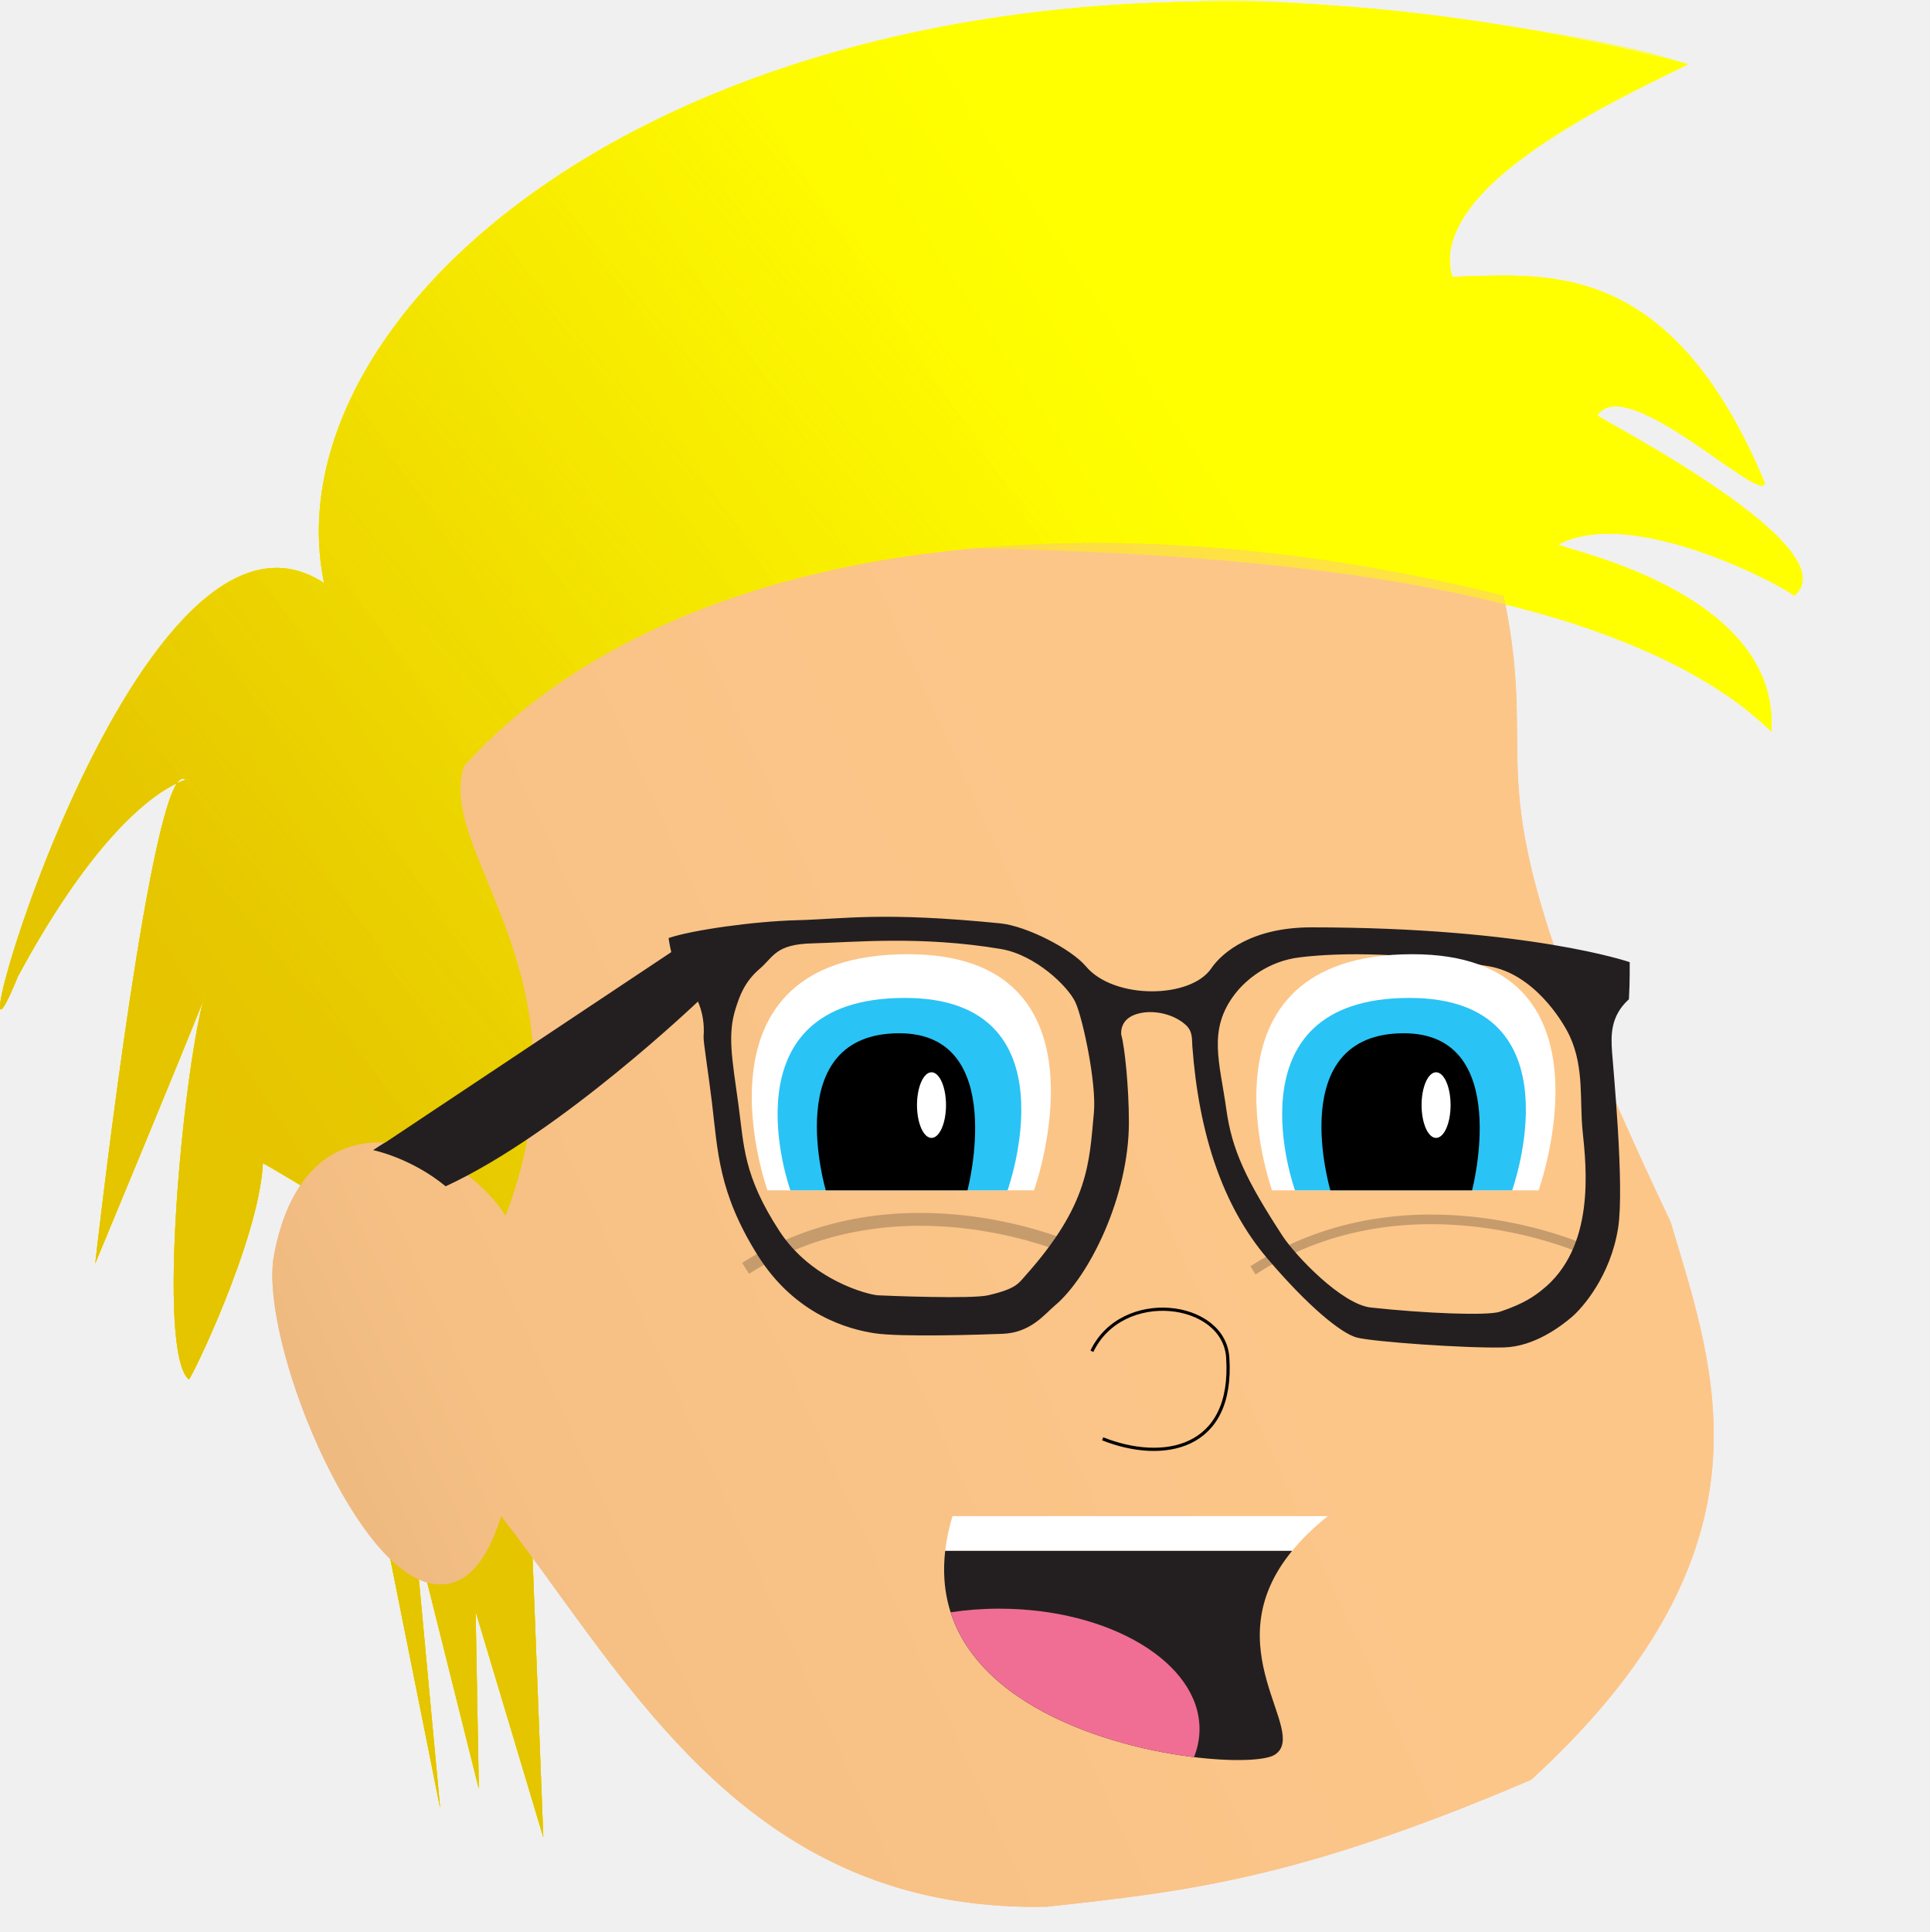
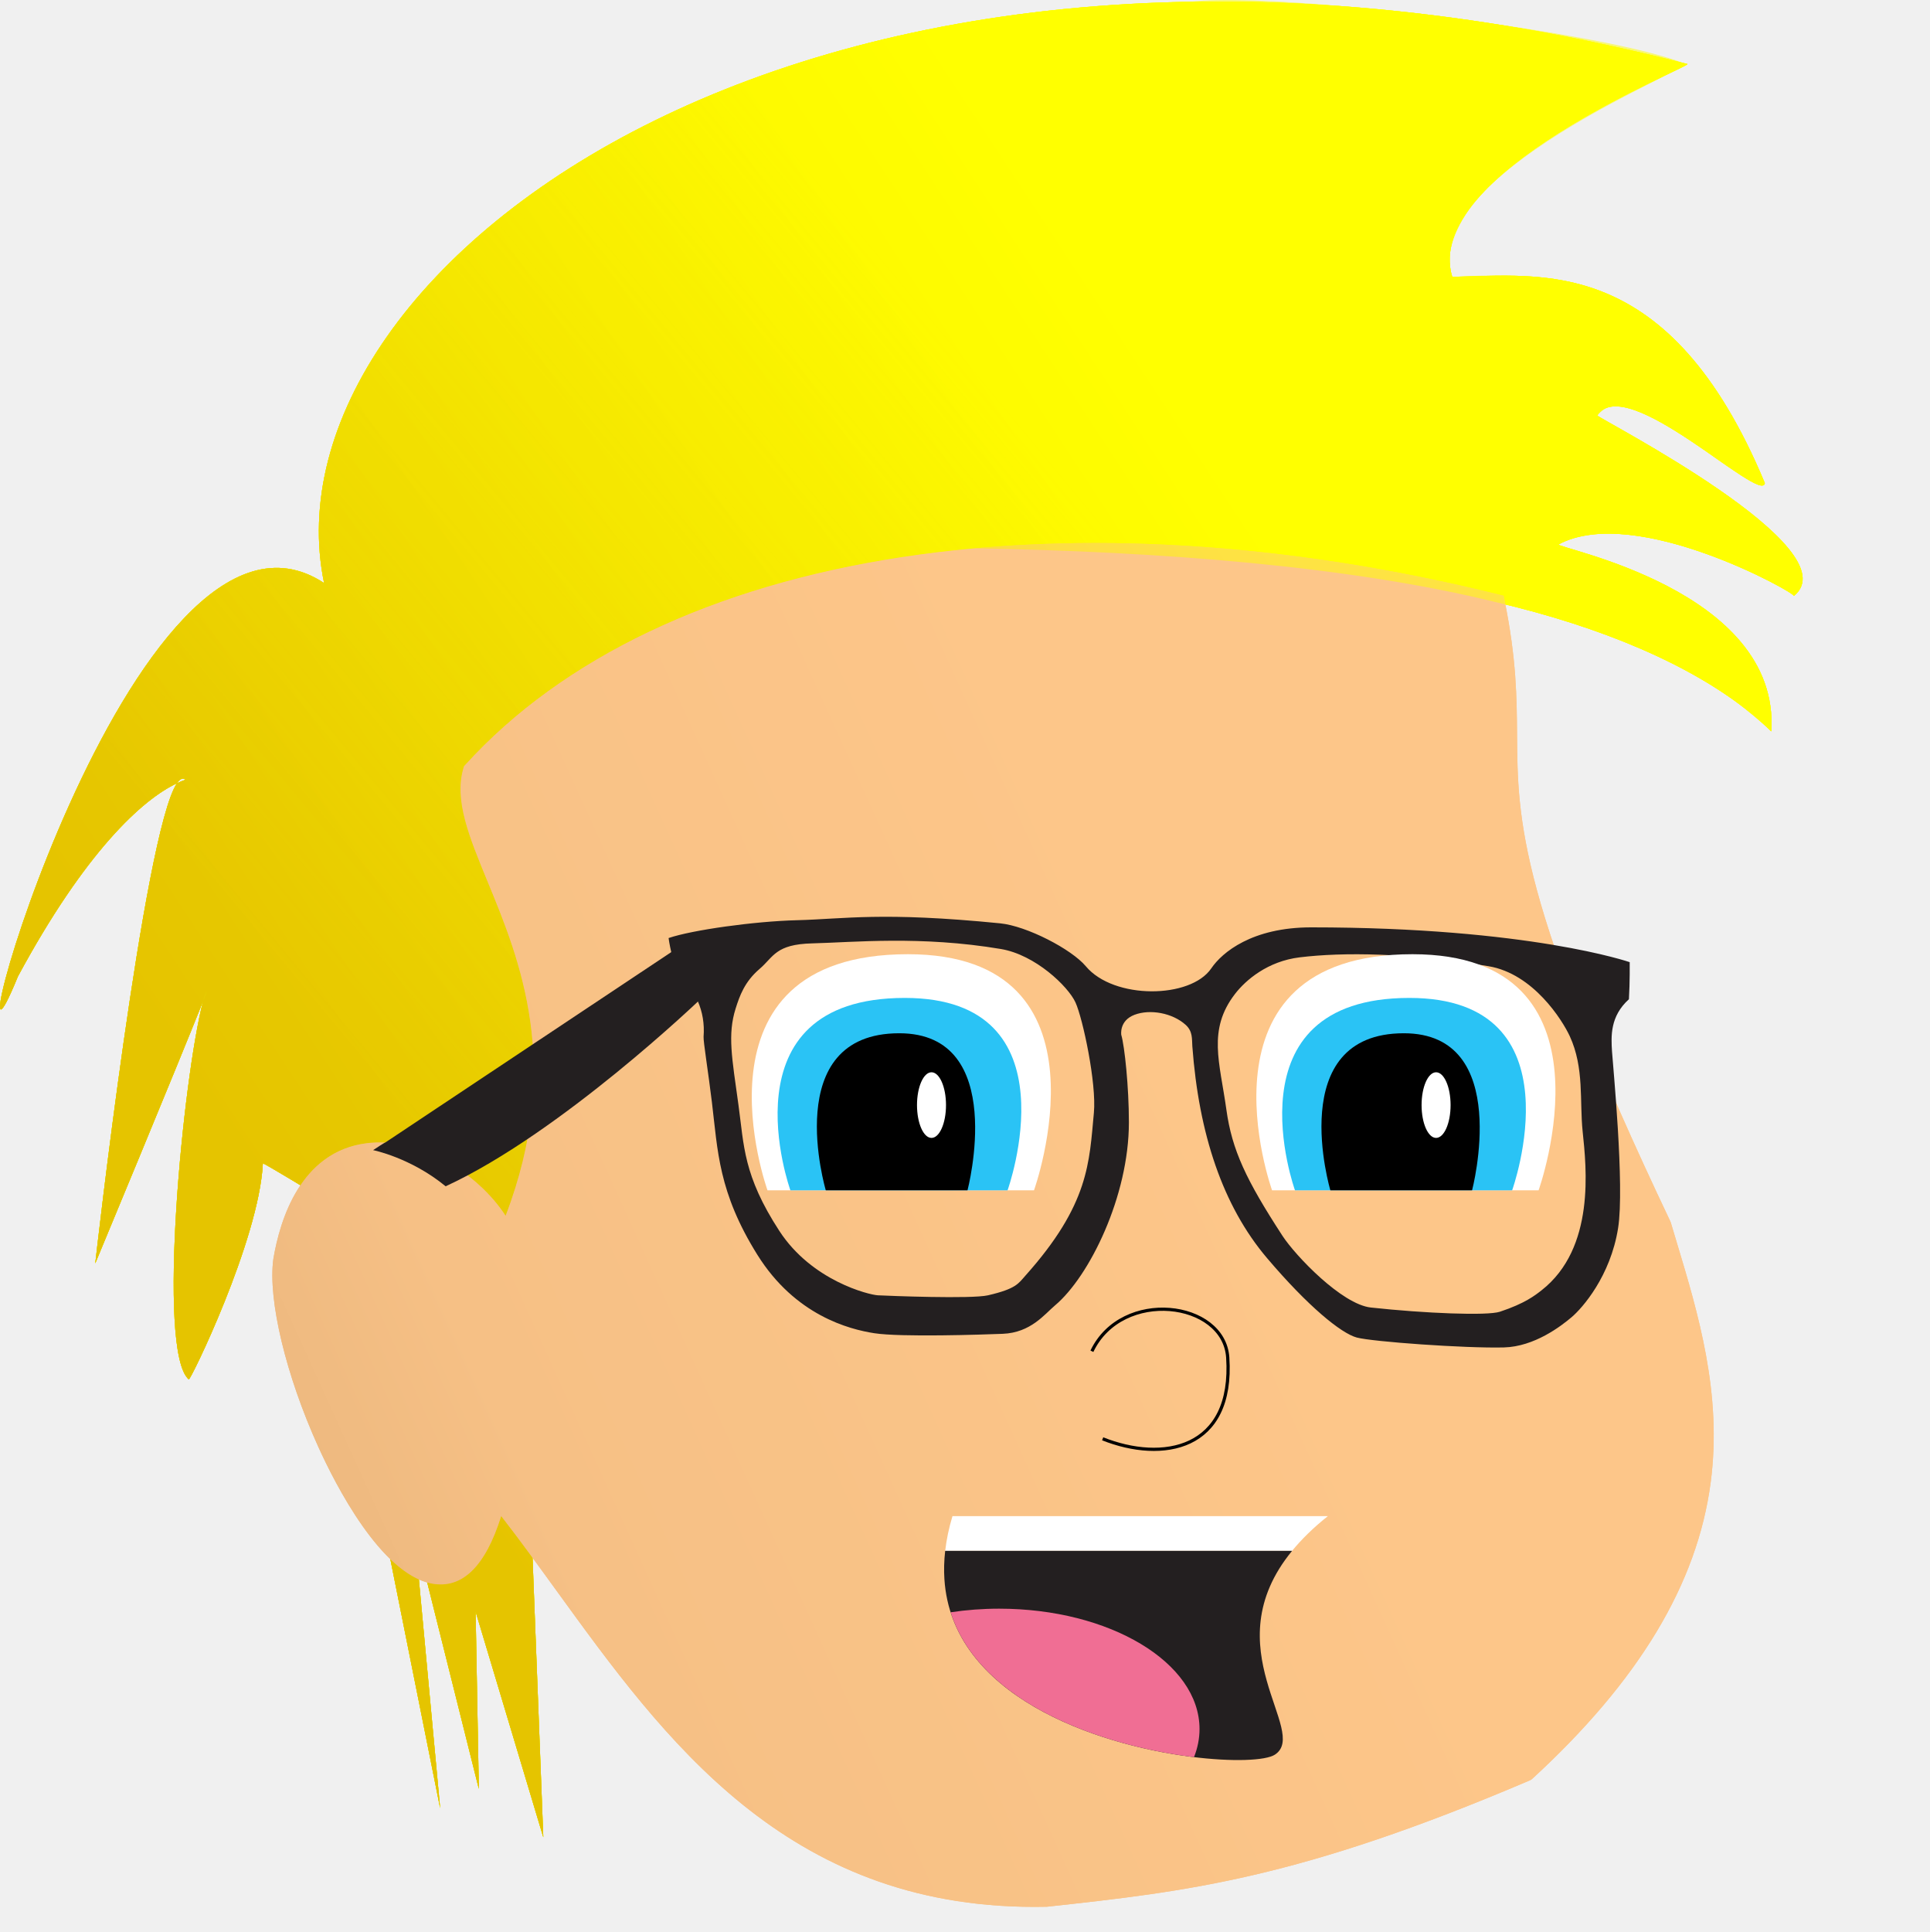
<svg xmlns="http://www.w3.org/2000/svg" width="100%" height="100%" viewBox="0 0 2495 2497" version="1.1" xml:space="preserve" style="fill-rule:evenodd;clip-rule:evenodd;stroke-miterlimit:100;">
  <g>
    <path id="hair" d="M2064.83,536.947c37.271,-57.454 212.237,115.496 216.666,87.5c-123.891,-297.462 -289.55,-268.408 -404.166,-266.666c-40.121,-133.609 305.208,-270.067 304.166,-275c-1125.72,-289.371 -1847.51,260.675 -1762.5,670.833c-248.55,-163.754 -497.054,756.508 -395.833,508.333c86.838,-161.054 160.883,-228.695 205.646,-249.683c3.854,-5.7 7.546,-7.467 11.021,-4.483c-3.438,1.15 -7.129,2.658 -11.021,4.483c-42.958,63.608 -105.646,620.517 -105.646,620.517c0,-0 107.279,-258 139.446,-339.121c2.208,-8.396 8.512,-21.471 -0,-0c-25.846,98.175 -60.308,452.746 -18.613,489.121c0.863,4.425 90.755,-179.279 95.834,-279.167c-0.846,-1.854 70.833,41.667 70.833,41.667l158.333,791.666l-33.333,-358.333l83.333,333.333l-4.166,-229.166l87.5,291.666l-29.167,-758.333c126.496,-321.875 -85.758,-435.808 -58.333,-591.667c486.166,-403.22 1409.77,-339.404 1675,-79.166c11.65,-183.667 -278.434,-236.554 -275,-241.667c99.283,-53.483 309.262,64.146 304.166,66.667c75.538,-61.554 -249.562,-227.688 -254.166,-233.334" style="fill:#ff0;fill-rule:nonzero;" />
    <path d="M2064.83,536.947c37.271,-57.454 212.237,115.496 216.666,87.5c-123.891,-297.462 -289.55,-268.408 -404.166,-266.666c-40.121,-133.609 305.208,-270.067 304.166,-275c-1125.72,-289.371 -1847.51,260.675 -1762.5,670.833c-248.55,-163.754 -497.054,756.508 -395.833,508.333c86.838,-161.054 160.883,-228.695 205.646,-249.683c3.854,-5.7 7.546,-7.467 11.021,-4.483c-3.438,1.15 -7.129,2.658 -11.021,4.483c-42.958,63.608 -105.646,620.517 -105.646,620.517c0,-0 107.279,-258 139.446,-339.121c2.208,-8.396 8.512,-21.471 -0,-0c-25.846,98.175 -60.308,452.746 -18.613,489.121c0.863,4.425 90.755,-179.279 95.834,-279.167c-0.846,-1.854 70.833,41.667 70.833,41.667l158.333,791.666l-33.333,-358.333l83.333,333.333l-4.166,-229.166l87.5,291.666l-29.167,-758.333c126.496,-321.875 -85.758,-435.808 -58.333,-591.667c486.166,-403.22 1409.77,-339.404 1675,-79.166c11.65,-183.667 -278.434,-236.554 -275,-241.667c99.283,-53.483 309.262,64.146 304.166,66.667c75.538,-61.554 -249.562,-227.688 -254.166,-233.334" style="fill:#ff0;fill-rule:nonzero;" />
    <path d="M2064.83,536.947c37.271,-57.454 212.237,115.496 216.666,87.5c-123.891,-297.462 -289.55,-268.408 -404.166,-266.666c-40.121,-133.609 305.208,-270.067 304.166,-275c-1125.72,-289.371 -1847.51,260.675 -1762.5,670.833c-248.55,-163.754 -497.054,756.508 -395.833,508.333c86.838,-161.054 160.883,-228.695 205.646,-249.683c3.854,-5.7 7.546,-7.467 11.021,-4.483c-3.438,1.15 -7.129,2.658 -11.021,4.483c-42.958,63.608 -105.646,620.517 -105.646,620.517c0,-0 107.279,-258 139.446,-339.121c2.208,-8.396 8.512,-21.471 -0,-0c-25.846,98.175 -60.308,452.746 -18.613,489.121c0.863,4.425 90.755,-179.279 95.834,-279.167c-0.846,-1.854 70.833,41.667 70.833,41.667l158.333,791.666l-33.333,-358.333l83.333,333.333l-4.166,-229.166l87.5,291.666l-29.167,-758.333c126.496,-321.875 -85.758,-435.808 -58.333,-591.667c486.166,-403.22 1409.77,-339.404 1675,-79.166c11.65,-183.667 -278.434,-236.554 -275,-241.667c99.283,-53.483 309.262,64.146 304.166,66.667c75.538,-61.554 -249.562,-227.688 -254.166,-233.334" style="fill:url(#_Linear1);fill-rule:nonzero;" />
    <path d="M2064.83,536.947c37.271,-57.454 212.237,115.496 216.666,87.5c-123.891,-297.462 -289.55,-268.408 -404.166,-266.666c-40.121,-133.609 305.208,-270.067 304.166,-275c-1125.72,-289.371 -1847.51,260.675 -1762.5,670.833c-248.55,-163.754 -497.054,756.508 -395.833,508.333c86.838,-161.054 160.883,-228.695 205.646,-249.683c3.854,-5.7 7.546,-7.467 11.021,-4.483c-3.438,1.15 -7.129,2.658 -11.021,4.483c-42.958,63.608 -105.646,620.517 -105.646,620.517c0,-0 107.279,-258 139.446,-339.121c2.208,-8.396 8.512,-21.471 -0,-0c-25.846,98.175 -60.308,452.746 -18.613,489.121c0.863,4.425 90.755,-179.279 95.834,-279.167c-0.846,-1.854 70.833,41.667 70.833,41.667l158.333,791.666l-33.333,-358.333l83.333,333.333l-4.166,-229.166l87.5,291.666l-29.167,-758.333c126.496,-321.875 -85.758,-435.808 -58.333,-591.667c486.166,-403.22 1409.77,-339.404 1675,-79.166c11.65,-183.667 -278.434,-236.554 -275,-241.667c99.283,-53.483 309.262,64.146 304.166,66.667c75.538,-61.554 -249.562,-227.688 -254.166,-233.334" style="fill:url(#_Linear2);fill-rule:nonzero;" />
    <path id="face" d="M1337.44,2464.53c-321.829,0.013 -478.767,-216.558 -617.508,-407.987c-24.592,-33.925 -48.017,-66.246 -72.004,-97.092c-20.542,65.542 -50.83,94.837 -90.271,87.121c-65.396,-12.813 -123.917,-127.575 -146.042,-176.321c-42.012,-92.558 -65.421,-190.213 -58.254,-243.004c8.592,-51.417 35.558,-138.767 120.146,-149.654c69.558,-8.955 144.937,39.308 180.129,93.729c74.45,-194.738 18.192,-331.238 -23.267,-431.792c-24.25,-58.825 -43.404,-105.292 -31.258,-146.837l0.675,-2.3l1.612,-1.78c125.721,-138.458 320.6,-231.287 563.567,-268.445c233.596,-35.721 500.704,-19.05 772.45,48.229l6.396,1.587l1.308,6.459c15.317,75.604 15.684,125.279 16.034,173.316c0.808,110.529 1.575,214.929 198.2,628.888l0.579,1.504c2.491,8.375 5.033,16.812 7.596,25.317c27.687,91.787 59.062,195.82 43.95,310.5c-17.284,131.137 -92.78,256.47 -230.8,383.158c-0.622,0.567 -1.404,1.1 -2.348,1.6c-0.201,0.106 -0.407,0.204 -0.617,0.294c-299.573,127.798 -442.69,143.456 -623.885,163.285l-0.909,0.058c-5.196,0.113 -10.375,0.167 -15.479,0.167Z" style="fill:url(#_Linear3);fill-rule:nonzero;" />
    <path d="M1337.44,2464.53c-321.829,0.013 -478.767,-216.558 -617.508,-407.987c-24.592,-33.925 -48.017,-66.246 -72.004,-97.092c-20.542,65.542 -50.83,94.837 -90.271,87.121c-65.396,-12.813 -123.917,-127.575 -146.042,-176.321c-42.012,-92.558 -65.421,-190.213 -58.254,-243.004c8.592,-51.417 35.558,-138.767 120.146,-149.654c69.558,-8.955 144.937,39.308 180.129,93.729c74.45,-194.738 18.192,-331.238 -23.267,-431.792c-24.25,-58.825 -43.404,-105.292 -31.258,-146.837l0.675,-2.3l1.612,-1.78c125.721,-138.458 320.6,-231.287 563.567,-268.445c233.596,-35.721 500.704,-19.05 772.45,48.229l6.396,1.587l1.308,6.459c15.317,75.604 15.684,125.279 16.034,173.316c0.808,110.529 1.575,214.929 198.2,628.888l0.579,1.504c2.491,8.375 5.033,16.812 7.596,25.317c27.687,91.787 59.062,195.82 43.95,310.5c-17.284,131.137 -92.78,256.47 -230.8,383.158c-0.622,0.567 -1.404,1.1 -2.348,1.6c-0.201,0.106 -0.407,0.204 -0.617,0.294c-299.573,127.798 -442.69,143.456 -623.885,163.285l-0.909,0.058c-5.196,0.113 -10.375,0.167 -15.479,0.167Z" style="fill:url(#_Linear4);fill-rule:nonzero;" />
  </g>
  <path d="M552.339,2045.3c1.767,0.495 3.541,0.919 5.32,1.268c39.441,7.716 69.729,-21.579 90.271,-87.121c13.579,17.462 26.978,35.396 40.513,53.83l13.891,361.167l-87.5,-291.666l4.166,229.166l-66.661,-266.644Zm-47.691,-30.116c11.764,11.321 24.126,20.483 36.856,26.169l27.496,295.591l-64.352,-321.76Zm1033.71,-2012.89l0.794,-0.014l0.107,-0.002c37.631,-4.769 113.092,-1.714 200.028,6.066c61.782,4.677 125.296,12.008 190.455,22.221c105.304,15.042 201.175,33.574 245.689,50.665c2.016,0.513 4.041,1.031 6.067,1.552c0.154,0.725 -7.178,4.292 -19.662,10.271c-49.438,25.895 -165.483,79.537 -239.267,150.297c-5.689,5.746 -11.008,11.57 -15.889,17.464c-15.113,18.875 -28.31,42.519 -31.93,64.753c-1.202,9.345 -0.797,18.727 1.468,28.101c0.444,1.389 0.954,2.76 1.53,4.107c1.433,-0.022 2.873,-0.049 4.32,-0.079c22.878,-1.534 45.503,-1.677 62.246,-1.446c42.7,0.005 89.082,3.993 135.868,24.478c68.432,29.855 137.682,95.046 197.652,235.046l0.023,0.053l0.039,0.091l0.32,0.748l0.308,0.722l0.063,0.148l0.039,0.093c0.45,1.055 0.902,2.121 1.354,3.195l0.065,0.154l0.109,0.259l0.252,0.601l0.249,0.593l0.117,0.278l0.071,0.169l0.11,0.263l0.545,1.307c-0.162,2.21 -1.692,3.024 -3.553,3.168c-1.075,0.083 -2.573,-0.231 -4.405,-0.868c-3.781,-1.219 -8.775,-3.794 -14.723,-7.362c-19.454,-11.365 -46.312,-30.985 -52.777,-35.753c-36.685,-25.375 -79.208,-53.18 -109.258,-57.794c-0.686,-0.101 -1.37,-0.192 -2.049,-0.27c-0.75,-0.087 -1.484,-0.165 -2.204,-0.233c-4.838,-0.389 -9.298,-0.09 -13.297,1.018c-4.563,1.542 -9.113,4.701 -14.4,10.594c4.603,5.645 329.509,171.68 254.233,233.28l-0.014,0.016l-0,0l-0.002,0.002l-0.004,0.003l-0.009,0.009l-0.006,0.004l-0.003,0.003l-0.014,0.009l-0.011,0.006l-0.004,0.002l0.001,-0.001l-0.002,0.001l0.067,-0.054l0.011,-0.019l0.007,-0.019l0.001,-0.002c1.035,-3.67 -135.829,-80.497 -239.898,-80.497c-15.102,-0 -32.709,2.372 -46.801,6.535c-6.151,1.963 -12.023,4.411 -17.552,7.389c-0,0 -0.01,0.017 -0.01,0.017l-0.003,0.006l-0.006,0.012l-0.002,0.006l-0.004,0.013l-0.001,0.006l-0.003,0.018l-0.001,0.019l-0,0.005l0.001,0.014l0.001,0.007l0.002,0.013l0.002,0.007l0.006,0.02l0.002,0.003l0.013,0.03l0.003,0.006l0.02,0.032l0.005,0.007l0.025,0.033l0.002,0.002l0.028,0.031l0.036,0.035l0.011,0.01l0.056,0.048l0.015,0.011l0.049,0.037l0.024,0.018l0.05,0.034l0.027,0.018l0.06,0.037l0.024,0.015l0.091,0.054l0.016,0.009l0.084,0.046l0.035,0.019l0.074,0.038l0.04,0.021l0.082,0.041l0.038,0.018l0.126,0.06l0.129,0.059l0.222,0.098l0.05,0.022l0.248,0.103l0.013,0.006l0.261,0.104l0.055,0.022l0.272,0.106l0.395,0.148l0.076,0.027l0.353,0.128l0.154,0.055l0.31,0.109l0.174,0.06l0.338,0.116l0.162,0.055l0.515,0.172l0.041,0.014l0.521,0.171l0.199,0.065l0.389,0.126l0.232,0.074l0.398,0.127l0.231,0.073l0.496,0.157l0.153,0.048l0.029,0.009l1.087,0.338l0.191,0.058l1.11,0.341l1.521,0.462l0.494,0.149l1.17,0.353l0.837,0.251l0.78,0.234l2.994,0.896l0.48,0.144l1.294,0.388l1.027,0.308l0.801,0.24l0.384,0.115l0.069,0.021l0.129,0.039l1.324,0.398l0.697,0.211l0.236,0.071l0.215,0.065l0.828,0.25l1.163,0.353l0.284,0.086l0.121,0.037c1.006,0.306 2.036,0.62 3.095,0.945l0.705,0.216l0.441,0.136l0.509,0.157l0.291,0.09c0.532,0.164 1.069,0.33 1.617,0.5l0.324,0.1l0.487,0.153l0.466,0.144l0.771,0.241c38.679,12.093 102.072,34.456 153.998,72.141c0.813,0.59 1.622,1.183 2.426,1.778l0.178,0.132l0.067,0.05l0.157,0.116l0.249,0.185l0.175,0.13l0.147,0.11l0.196,0.146l0.165,0.124l0.138,0.103l0.246,0.185l0.215,0.161l0.093,0.071l0.091,0.068l0.427,0.322l0.152,0.115l0.026,0.02c0.242,0.183 0.484,0.367 0.726,0.551l0.597,0.456l0.128,0.099l0.043,0.032l0.09,0.07l0.379,0.29l0.226,0.175l0.062,0.047l0.068,0.053l0.282,0.218l0.356,0.276l0.049,0.038l0.028,0.023c20.088,15.612 38.063,33.681 51.662,54.528l0.013,0.02l0.023,0.035l0.253,0.389l0.202,0.313l0.03,0.047l0.027,0.042l0.169,0.261l0.283,0.444l0.025,0.039l0.012,0.018c0.49,0.77 0.974,1.543 1.453,2.321l0.022,0.036l0.05,0.08l0.248,0.405l0.141,0.232l0.048,0.079l0.056,0.092l0.165,0.271l0.198,0.33l0.064,0.107l0.04,0.065l0.104,0.174l0.283,0.476l0.052,0.087l0.015,0.025c0.304,0.513 0.606,1.028 0.905,1.544l0.024,0.043l0.077,0.133l0.239,0.415l0.094,0.165l0.056,0.096l0.083,0.148l0.158,0.276l0.138,0.245l0.082,0.144l0.066,0.118l0.102,0.181l0.19,0.34l0.099,0.176l0.04,0.073l0.056,0.1l0.281,0.51l0.075,0.135l0.012,0.022c0.138,0.252 0.276,0.504 0.413,0.757l0.023,0.041l0.106,0.198l0.225,0.416l0.057,0.107l0.055,0.103l0.112,0.21l0.147,0.277l0.093,0.176l0.087,0.162l0.091,0.174l0.098,0.187l0.066,0.126l0.101,0.193l0.078,0.149l0.061,0.118l0.055,0.106l0.247,0.479l0.066,0.128l0.112,0.219l0.159,0.312l0.062,0.123l0.092,0.18l0.087,0.173l0.048,0.094l0.14,0.28l0.146,0.289l0.163,0.33l0.122,0.246l0.033,0.066l0.097,0.197l0.112,0.229l0.04,0.082l0.084,0.173l0.175,0.358l0.24,0.498l0.059,0.123l0.01,0.021l0.097,0.203l0.136,0.286l0.033,0.068l0.05,0.106c0.248,0.526 0.494,1.052 0.739,1.583l0.024,0.053l0.028,0.061c0.253,0.551 0.503,1.104 0.75,1.658l0.015,0.033l0.013,0.03l0.172,0.385c0.125,0.287 0.251,0.574 0.377,0.861l0.208,0.481l0.005,0.012c5.672,13.163 9.628,27.278 11.441,42.407l0.002,0.014c0.053,0.445 0.104,0.891 0.154,1.337l0.036,0.326l0.038,0.359l0.002,0.016c0.047,0.441 0.092,0.882 0.135,1.325l0.004,0.035l0.003,0.038c0.043,0.441 0.084,0.882 0.124,1.324l0.036,0.409l0.019,0.236l0.005,0.051l0.003,0.042c0.037,0.434 0.072,0.87 0.105,1.306l0.002,0.031l0.004,0.057l0.022,0.297l0.02,0.274l0.005,0.063l0.002,0.039c0.031,0.431 0.06,0.863 0.087,1.296l0.003,0.052l0.004,0.071l0.015,0.236l0.019,0.322l0.004,0.067l0.001,0.03c0.013,0.218 0.025,0.437 0.037,0.655l0,0.012l0.002,0.039l0.022,0.406l0.008,0.182l0.004,0.071l0.004,0.073l0.009,0.186l0.017,0.386l0.003,0.055l0.001,0.016c0.009,0.217 0.018,0.434 0.027,0.65l0.002,0.035l0.003,0.081l0.012,0.317l0.008,0.217l0.003,0.087l0.003,0.067l0.005,0.143l0.016,0.487l0,0.008c0.007,0.216 0.013,0.432 0.019,0.648l0.002,0.056l0.002,0.096l0.007,0.254l0.006,0.259l0.002,0.097l0.001,0.056c0.005,0.215 0.01,0.43 0.014,0.646l0.008,0.497l0.002,0.142l0.001,0.076l0.002,0.097l0.002,0.205l0.004,0.31l0.001,0.099l0,0.041c0.002,0.214 0.004,0.428 0.005,0.642l0,0.029l0,0.089l0.002,0.354l0,0.177l0,0.093l0,0.089l0.001,0.164l-0.001,0.38l-0,0.082l-0,0.023c-0.001,0.214 -0.002,0.428 -0.004,0.643l-0,0.05l-0.001,0.109l-0.003,0.286l-0.002,0.216l-0.001,0.106l-0.001,0.077l-0.002,0.127l-0.007,0.494l-0.001,0.025c-0.003,0.215 -0.007,0.43 -0.011,0.647l-0.002,0.069l-0.002,0.112l-0.005,0.235l-0.007,0.261l-0.002,0.114l-0.002,0.06c-0.005,0.215 -0.011,0.431 -0.017,0.647l-0.001,0.016l-0.002,0.069l-0.013,0.421l-0.005,0.147l-0.002,0.087l-0.004,0.105l-0.007,0.192l-0.011,0.319l-0.004,0.11l-0.002,0.042c-0.008,0.216 -0.017,0.432 -0.026,0.648l-0.001,0.037l-0.005,0.107l-0.014,0.335l-0.009,0.184l-0.004,0.103l-0.005,0.092l-0.007,0.155l-0.02,0.399l-0.004,0.084l-0.001,0.021c-0.011,0.216 -0.022,0.433 -0.034,0.652l-0.003,0.058l-0.007,0.117l-0.015,0.275l-0.014,0.227l-0.006,0.114l-0.005,0.076l-0.007,0.12l-0.033,0.538c-0,-0 -0.001,-0.001 -0.001,-0.001l-0,0.001c-12.255,-12.024 -41.754,-35.412 -42.361,-35.893l-0.228,-0.169l-0.424,-0.313l-0.54,-0.397l-0.46,-0.338l-0.502,-0.367l-0.49,-0.358l-0.441,-0.321l-0.507,-0.369l-0.677,-0.489l-0.243,-0.176l-0.647,-0.466l-0.32,-0.23l-0.652,-0.467l-0.309,-0.221l-0.676,-0.482l-0.263,-0.187l-0.728,-0.516l-0.136,-0.097c-1.178,-0.832 -2.362,-1.662 -3.563,-2.496l-0.033,-0.023l-0.885,-0.613l-0.066,-0.046c-58.364,-40.311 -134.075,-74.384 -221.633,-100.861l-0.04,-0.013c-2.773,-0.838 -5.559,-1.669 -8.356,-2.493l-0.073,-0.021l-1.33,-0.391l-0.118,-0.034c-2.327,-0.682 -4.662,-1.358 -7.005,-2.029l-0.017,-0.005l-1.309,-0.374l-0.191,-0.055l-1.266,-0.36l-0.194,-0.055l-1.306,-0.369l-0.014,-0.004c-1.852,-0.523 -3.708,-1.043 -5.57,-1.56l-0.206,-0.057l-1.217,-0.336l-0.301,-0.083l-1.198,-0.33l-0.276,-0.076l-1.252,-0.343l-0.038,-0.011l-1.41,-0.384c-0.482,-0.131 -0.963,-0.262 -1.444,-0.392l-1.334,-0.361l-0.136,-0.037l-1.189,-0.319l-0.364,-0.098l-1.126,-0.302l-0.412,-0.11l-1.123,-0.299l-0.373,-0.099l-1.181,-0.313l-0.069,-0.019l-1.394,-0.368c-0.486,-0.127 -0.971,-0.255 -1.457,-0.382l-1.149,-0.301l-0.403,-0.105l-1.065,-0.277l-0.51,-0.133l-1.031,-0.267l-0.535,-0.138l-1.031,-0.266l-0.502,-0.129l-1.076,-0.276l-0.14,-0.035l-1.337,-0.342l-1.1,-0.279l-0.415,-0.106l-0.988,-0.249l-0.612,-0.155l-0.943,-0.237l-0.66,-0.166l-0.922,-0.231l-0.682,-0.17l-0.912,-0.228l-0.696,-0.172l-0.904,-0.224l-0.726,-0.18l-0.765,-0.189l-0.821,-0.201l-0.789,-0.194l-0.825,-0.201l-0.801,-0.196c-3.882,-0.945 -7.766,-1.873 -11.667,-2.787c-189.569,-46.919 -435.979,-65.739 -674.879,-69.779c-32.178,2.901 -63.839,6.725 -94.907,11.476c-242.967,37.158 -437.846,129.987 -563.567,268.445l-1.612,1.78l-0.675,2.3c-12.146,41.545 7.008,88.012 31.258,146.837c41.459,100.554 97.717,237.054 23.267,431.792c-35.192,-54.421 -110.571,-102.684 -180.129,-93.729c-39.706,5.11 -66.715,27.068 -85.088,54.25c-20.966,-12.614 -49.119,-29.394 -48.587,-28.228c-5.079,99.888 -94.971,283.592 -95.834,279.167c-41.695,-36.375 -7.233,-390.946 18.613,-489.121c8.512,-21.471 2.208,-8.396 -0,-0c-32.167,81.121 -139.446,339.121 -139.446,339.121c0,-0 62.688,-556.909 105.646,-620.517c3.892,-1.825 7.583,-3.333 11.021,-4.483c-3.475,-2.984 -7.167,-1.217 -11.021,4.483c-44.763,20.988 -118.808,88.629 -205.646,249.683c-101.221,248.175 147.283,-672.087 395.833,-508.333l-0.188,-0.916l-0.001,0.002l0.188,0.913c-0.421,-0.277 -0.48,-0.582 -0.188,-0.913c-65.524,-320.646 361.438,-726.329 1088.79,-749.654l0.08,-0.003l0.073,-0.002c2.669,-0.085 5.344,-0.166 8.022,-0.24l0.097,-0.003l0.181,-0.005l1.302,-0.036l1.02,-0.028l0.233,-0.006l0.188,-0.005l0.732,-0.019l1.702,-0.044l0.118,-0.003l0.036,-0.001l0.318,-0.008c0.725,-0.018 1.45,-0.036 2.176,-0.054l2.177,-0.051l0.55,-0.012l0.23,-0.005l0.373,-0.009l1.026,-0.023l0.95,-0.02l0.398,-0.009l0.279,-0.005l0.555,-0.012l1.583,-0.032l0.334,-0.007l0.086,-0.002c0.851,-0.017 1.699,-0.033 2.546,-0.049l0.121,-0.002l0.46,-0.008l1.423,-0.026l0.505,-0.009l0.368,-0.007l0.521,-0.008Z" style="fill:url(#_Linear5);fill-rule:nonzero;" />
-   <path d="M1624.38,1641.34l-2.225,-3.521c202.792,-128.308 428.904,-24.108 431.171,-23.042l-1.783,3.771c-2.234,-1.058 -226.342,-104.254 -427.163,22.792Z" style="fill-rule:nonzero;stroke:#c69c6d;stroke-width:8.33px;" />
-   <path d="M1390.96,1616.46c-2.234,-1.054 -226.342,-104.254 -427.163,22.791" style="fill:none;fill-rule:nonzero;stroke:#c69c6d;stroke-width:16.67px;" />
  <path d="M482.351,1486.48c15.246,-10.142 15.983,-10.017 15.983,-10.017l383.325,-255.154l24.342,69.584c0,-0 -180.933,173.712 -329.842,242.287c-0.016,0.013 0.196,-0.104 -0.058,0.029c-45.192,-37.108 -93.75,-46.729 -93.75,-46.729" style="fill:#231f20;fill-rule:nonzero;" />
  <path d="M1403.73,1248.87c36.102,43.135 135.356,42.237 162.185,2.64c13.938,-20.571 52.727,-52.955 129.108,-52.955c282.275,-0 411.771,44.981 411.771,44.981c0,0 0.327,25.736 -1.011,47.932c-24.464,22.073 -23.115,47.722 -21.851,67.543c1.076,16.86 16.414,174.19 7.878,228.115c-9.895,62.515 -46.435,103.661 -60.065,115.224c-13.63,11.563 -48.205,38.163 -87.622,39.134c-50.478,1.244 -169.899,-7.378 -190.138,-12.792c-20.24,-5.415 -63.06,-40.249 -116.13,-102.797c-57.173,-67.385 -88.093,-160.326 -96.467,-273.676c-0.674,-9.128 0.793,-19.15 -8.622,-27.654c-17.083,-15.43 -45.97,-20.624 -66.074,-13.021c-20.104,7.604 -17.179,25.913 -17.179,25.913c4.327,14.648 9.871,67.209 9.865,113.168c-0.014,95.652 -51.211,199.283 -95.431,236.471c-13.632,11.464 -31.354,35.355 -67.787,36.785c-25.805,1.014 -131.454,4.578 -166.021,-0.791c-32.301,-5.017 -102.148,-23.034 -151.047,-101.339c-50.489,-80.852 -51.149,-134.142 -58.803,-197.423c-4.609,-38.098 -11.215,-78.511 -10.74,-84.469c2.631,-33.005 -10.921,-62.934 -35.47,-80.639c-2.146,-12.582 -7.931,-32.604 -9.754,-46.844c30.368,-10.404 110.644,-21.644 165.995,-23.057c61.78,-1.577 109.553,-11.17 262.588,4.032c34.461,3.423 92.294,33.381 110.822,55.519Zm181.668,185.285c-8.454,-61.12 -24.732,-103.069 11.214,-149.624c13.879,-17.975 42.247,-42.202 83.495,-47.218c56.531,-6.875 140.596,-5.966 244.366,11.507c57.743,9.723 95.317,69.752 104.862,90.435c18.908,40.976 12.527,83.847 16.61,122.964c4.908,47.004 16.599,150.843 -53.11,205.43c-8.164,6.393 -21.463,16.985 -53.865,27.693c-16.263,5.375 -96.999,2.166 -166.814,-5.448c-37.622,-4.103 -97.651,-67.189 -114.262,-92.701c-46.87,-71.988 -65.267,-110.77 -72.496,-163.038Zm-634.406,-130.697c5.117,-16.215 11.503,-34.567 30.979,-51.21c18.256,-15.601 20.38,-31.831 68.088,-32.999c53.247,-1.303 140.118,-10.179 243.888,7.294c44.428,7.481 86.766,48.209 96.31,68.892c9.544,20.683 27.447,104.888 23.857,142.792c-6.07,64.085 -5.866,117.991 -88.486,210.431c-9.043,10.117 -11.856,17.032 -48.479,25.473c-21.217,4.891 -128.088,0.721 -142.378,-0.028c-11.037,-0.579 -85.121,-18.461 -127.267,-83.192c-46.87,-71.987 -45.612,-110.426 -52.841,-162.694c-8.454,-61.12 -14.325,-91.003 -3.671,-124.759Z" style="fill:#231f20;" />
  <path d="M1716.56,1959.54l-485.266,-0c-4.738,15.671 -7.759,30.596 -9.405,44.875l448.425,-0c12.105,-14.75 27.175,-29.733 46.246,-44.875" style="fill:#fff;fill-rule:nonzero;" />
  <path d="M1648.13,2267.78c-11.791,7.708 -54.5,9.666 -108.666,2.708c-124.292,-16 -308.875,-79.292 -318.584,-229.5c-0.75,-11.667 -0.458,-23.833 1,-36.583l448.459,-0c-103.167,125.75 23.125,233.666 -22.209,263.375" style="fill:#231f20;fill-rule:nonzero;" />
  <path d="M1291.62,2079.12c-21.637,-0 -42.616,1.646 -62.695,4.654c38.266,119.692 198.766,172.337 310.537,186.725c1.379,0.179 2.717,0.325 4.083,0.492c4.646,-11.659 7.134,-23.817 7.134,-36.33c-0,-85.904 -115.984,-155.541 -259.059,-155.541" style="fill:#f06e94;fill-rule:nonzero;" />
  <path d="M1825.99,1233.26c-291.442,0 -181.509,305.171 -181.509,305.171l344.505,0c-0,0 109.725,-305.171 -162.996,-305.171" style="fill:#fff;fill-rule:nonzero;" />
  <path d="M1821.99,1289.76c-237.488,0 -147.904,248.675 -147.904,248.675l280.725,0c-0,0 89.412,-248.675 -132.821,-248.675" style="fill:#2ac3f5;fill-rule:nonzero;" />
  <path d="M1814.82,1335.43c-155.313,0 -94.988,203 -94.988,203l183.192,0c0,0 53.438,-203 -88.204,-203" style="fill-rule:nonzero;" />
  <path d="M1173.7,1233.26c-291.442,0 -181.508,305.171 -181.508,305.171l344.504,0c-0,0 109.725,-305.171 -162.996,-305.171" style="fill:#fff;fill-rule:nonzero;" />
  <path d="M1169.7,1289.76c-237.488,0 -147.904,248.675 -147.904,248.675l280.725,0c-0,0 89.412,-248.675 -132.821,-248.675" style="fill:#2ac3f5;fill-rule:nonzero;" />
  <path d="M1162.53,1335.43c-155.313,0 -94.988,203 -94.988,203l183.192,0c0,0 53.438,-203 -88.204,-203" style="fill-rule:nonzero;" />
  <path d="M1204.2,1385.85c-10.355,-0 -18.75,18.991 -18.75,42.416c-0,23.425 8.395,42.417 18.75,42.417c10.354,-0 18.75,-18.992 18.75,-42.417c-0,-23.425 -8.396,-42.416 -18.75,-42.416" style="fill:#fff;fill-rule:nonzero;" />
  <path d="M1856.49,1385.85c-10.355,-0 -18.75,18.991 -18.75,42.416c-0,23.425 8.395,42.417 18.75,42.417c10.354,-0 18.75,-18.992 18.75,-42.417c-0,-23.425 -8.396,-42.416 -18.75,-42.416" style="fill:#fff;fill-rule:nonzero;" />
  <path id="Nose" d="M1411.55,1746.42c38.954,-81.616 170.708,-64.995 175.6,8.038c8.037,119.954 -84.446,135.921 -161.688,105.112" style="fill:none;fill-rule:nonzero;stroke:#020202;stroke-width:4.17px;stroke-miterlimit:10;" />
  <defs>
    <linearGradient id="_Linear1" x1="0" y1="0" x2="1" y2="0" gradientUnits="userSpaceOnUse" gradientTransform="matrix(947.785,-791.042,791.042,947.785,359.775,1250.22)">
      <stop offset="0" style="stop-color:#dfcd00;stop-opacity:1" />
      <stop offset="1" style="stop-color:#ff0;stop-opacity:0.52" />
    </linearGradient>
    <linearGradient id="_Linear2" x1="0" y1="0" x2="1" y2="0" gradientUnits="userSpaceOnUse" gradientTransform="matrix(947.785,-791.042,791.042,947.785,359.775,1250.22)">
      <stop offset="0" style="stop-color:#dfcd00;stop-opacity:1" />
      <stop offset="1" style="stop-color:#ff0;stop-opacity:0.52" />
    </linearGradient>
    <linearGradient id="_Linear3" x1="0" y1="0" x2="1" y2="0" gradientUnits="userSpaceOnUse" gradientTransform="matrix(-1642.66,767.547,-767.547,-1642.66,1574.86,1416.43)">
      <stop offset="0" style="stop-color:#fdc689;stop-opacity:1" />
      <stop offset="0.56" style="stop-color:#f6c085;stop-opacity:1" />
      <stop offset="1" style="stop-color:#dcaa73;stop-opacity:1" />
    </linearGradient>
    <linearGradient id="_Linear4" x1="0" y1="0" x2="1" y2="0" gradientUnits="userSpaceOnUse" gradientTransform="matrix(-1642.66,767.547,-767.547,-1642.66,1574.86,1416.43)">
      <stop offset="0" style="stop-color:#fdc689;stop-opacity:1" />
      <stop offset="0.56" style="stop-color:#f6c085;stop-opacity:1" />
      <stop offset="1" style="stop-color:#dcaa73;stop-opacity:1" />
    </linearGradient>
    <linearGradient id="_Linear5" x1="0" y1="0" x2="1" y2="0" gradientUnits="userSpaceOnUse" gradientTransform="matrix(-1286.41,856.619,-856.619,-1286.41,1452.46,416.327)">
      <stop offset="0" style="stop-color:#ff0;stop-opacity:0.51" />
      <stop offset="1" style="stop-color:#ecbc00;stop-opacity:0.51" />
    </linearGradient>
    <filter id="_Effect6" filterUnits="userSpaceOnUse" x="990.169" y="804.536" width="1696.33" height="1645.4">
      <feGaussianBlur in="SourceGraphic" stdDeviation="8.004" />
    </filter>
    <filter id="_Effect7" filterUnits="userSpaceOnUse" x="35.168" y="638.784" width="2281.65" height="1926.33">
      <feGaussianBlur in="SourceGraphic" stdDeviation="8.004" />
    </filter>
  </defs>
</svg>
